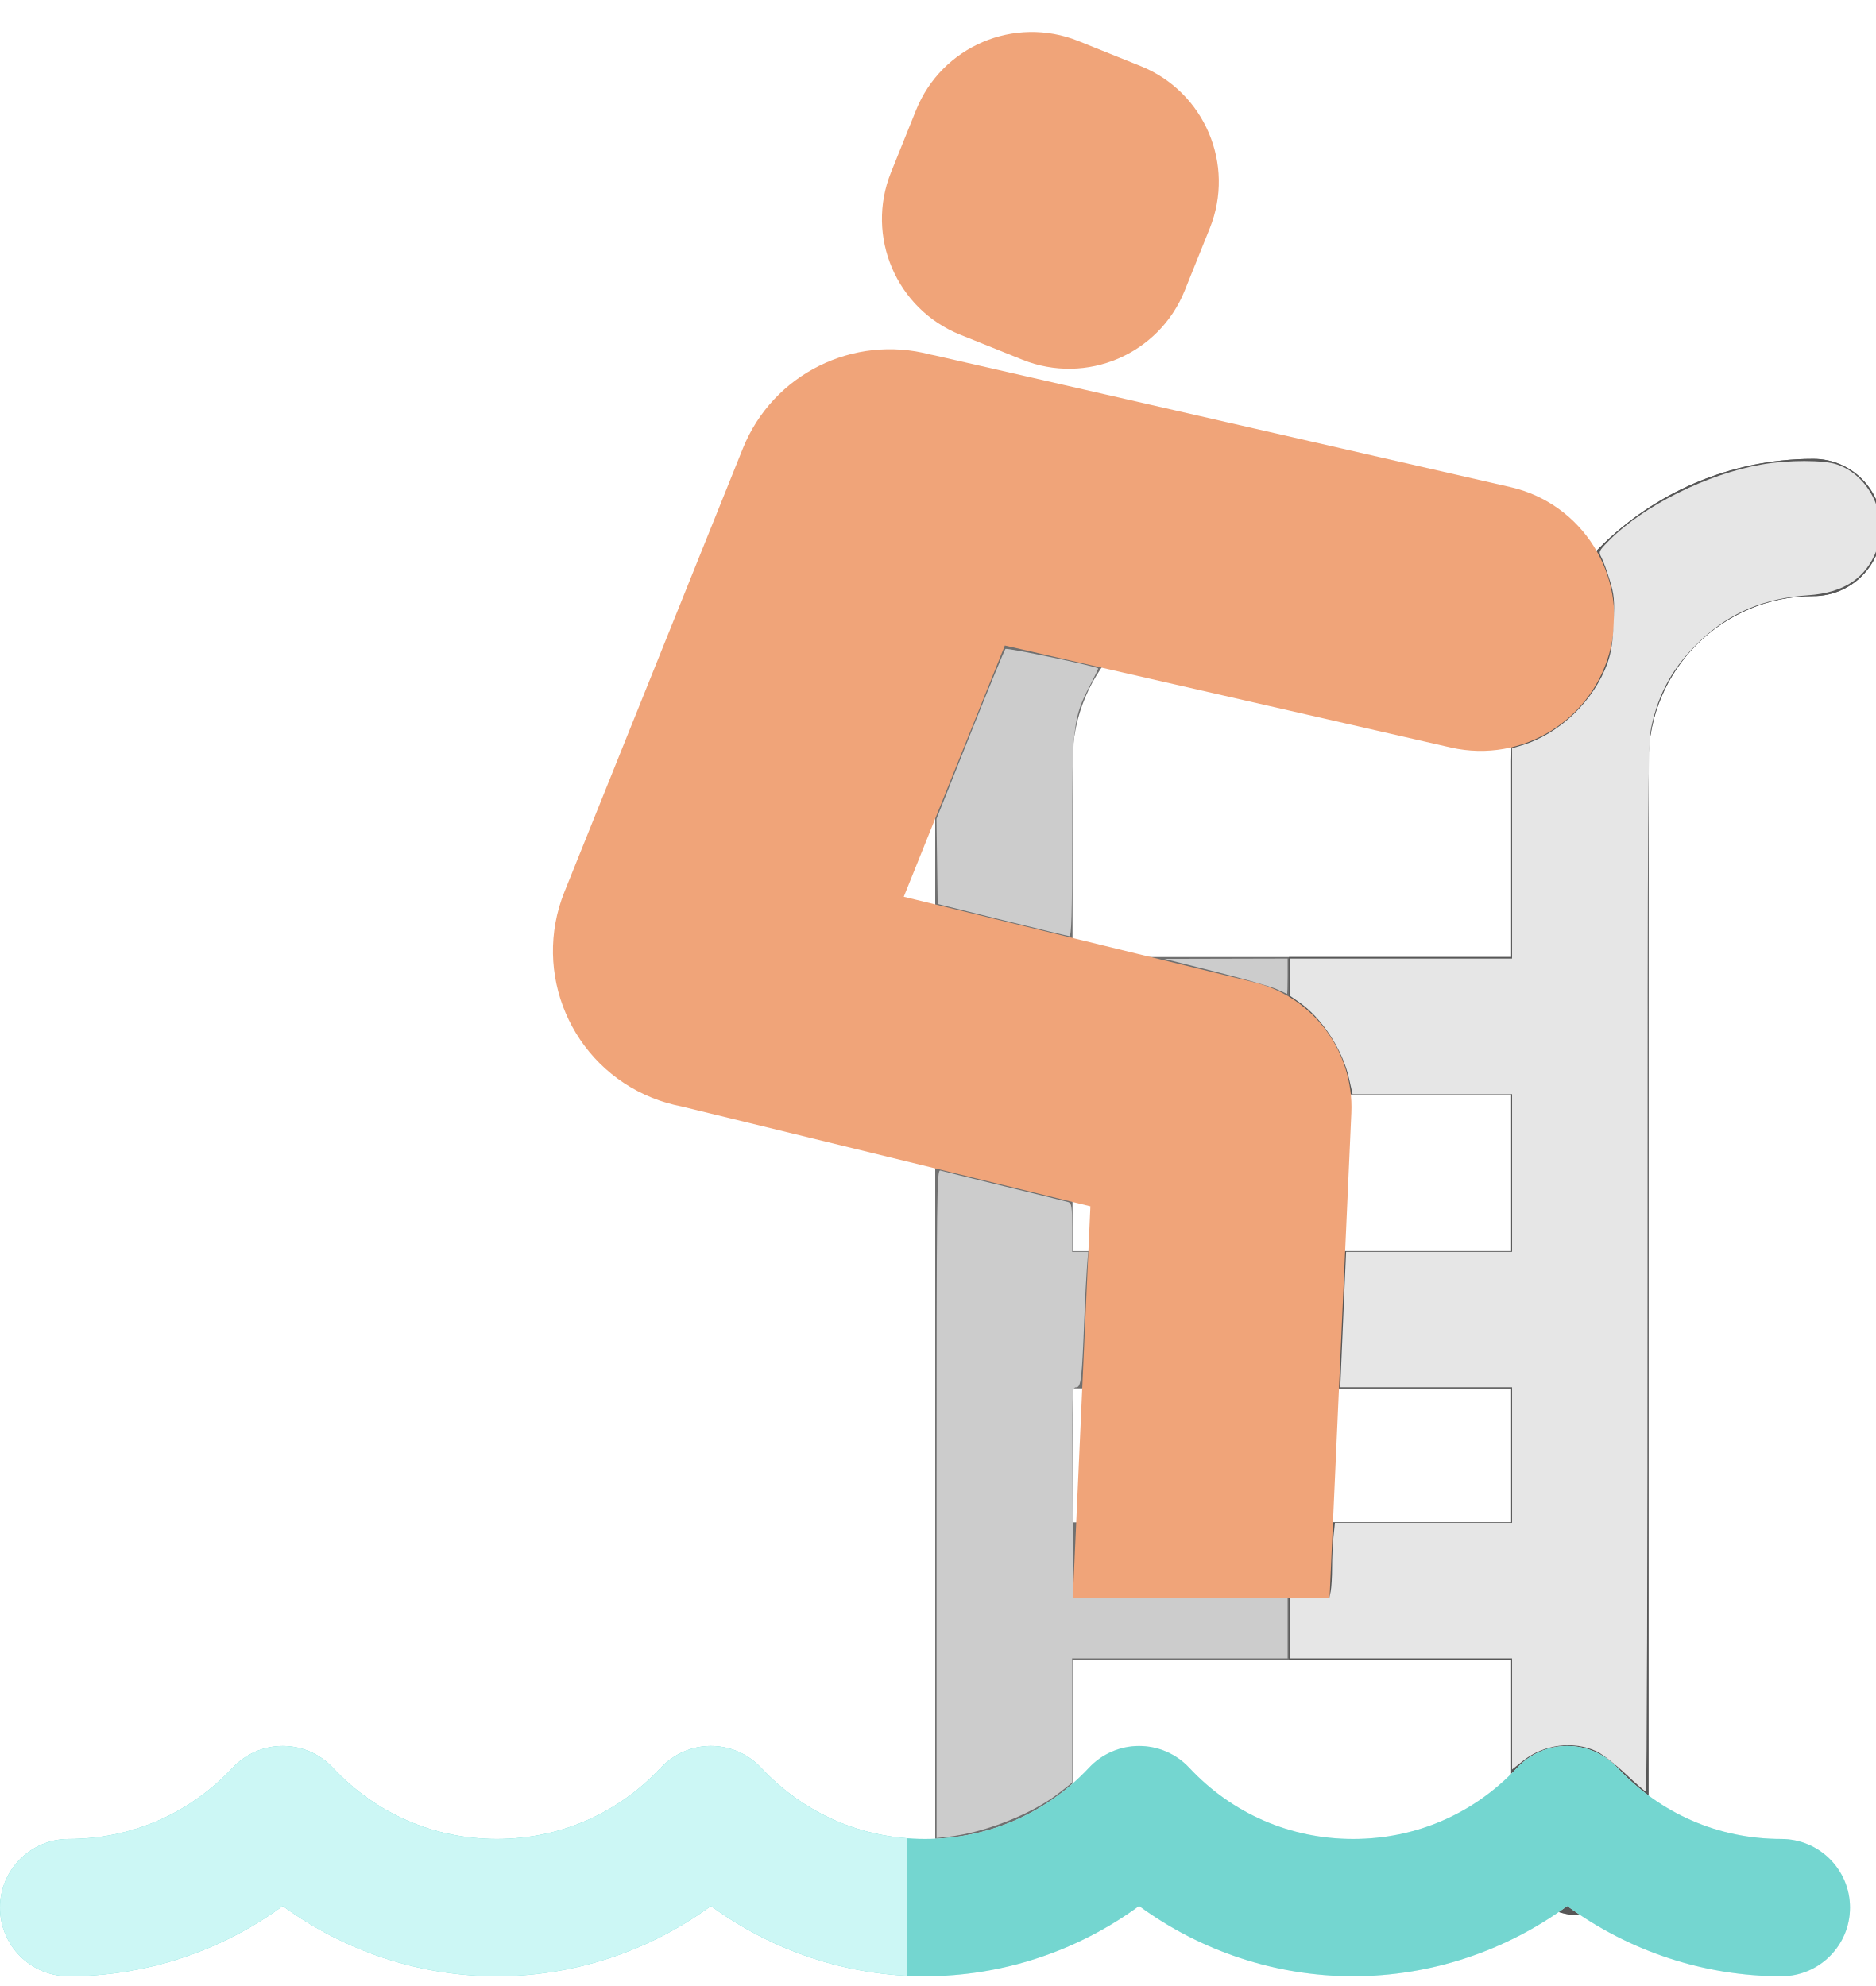
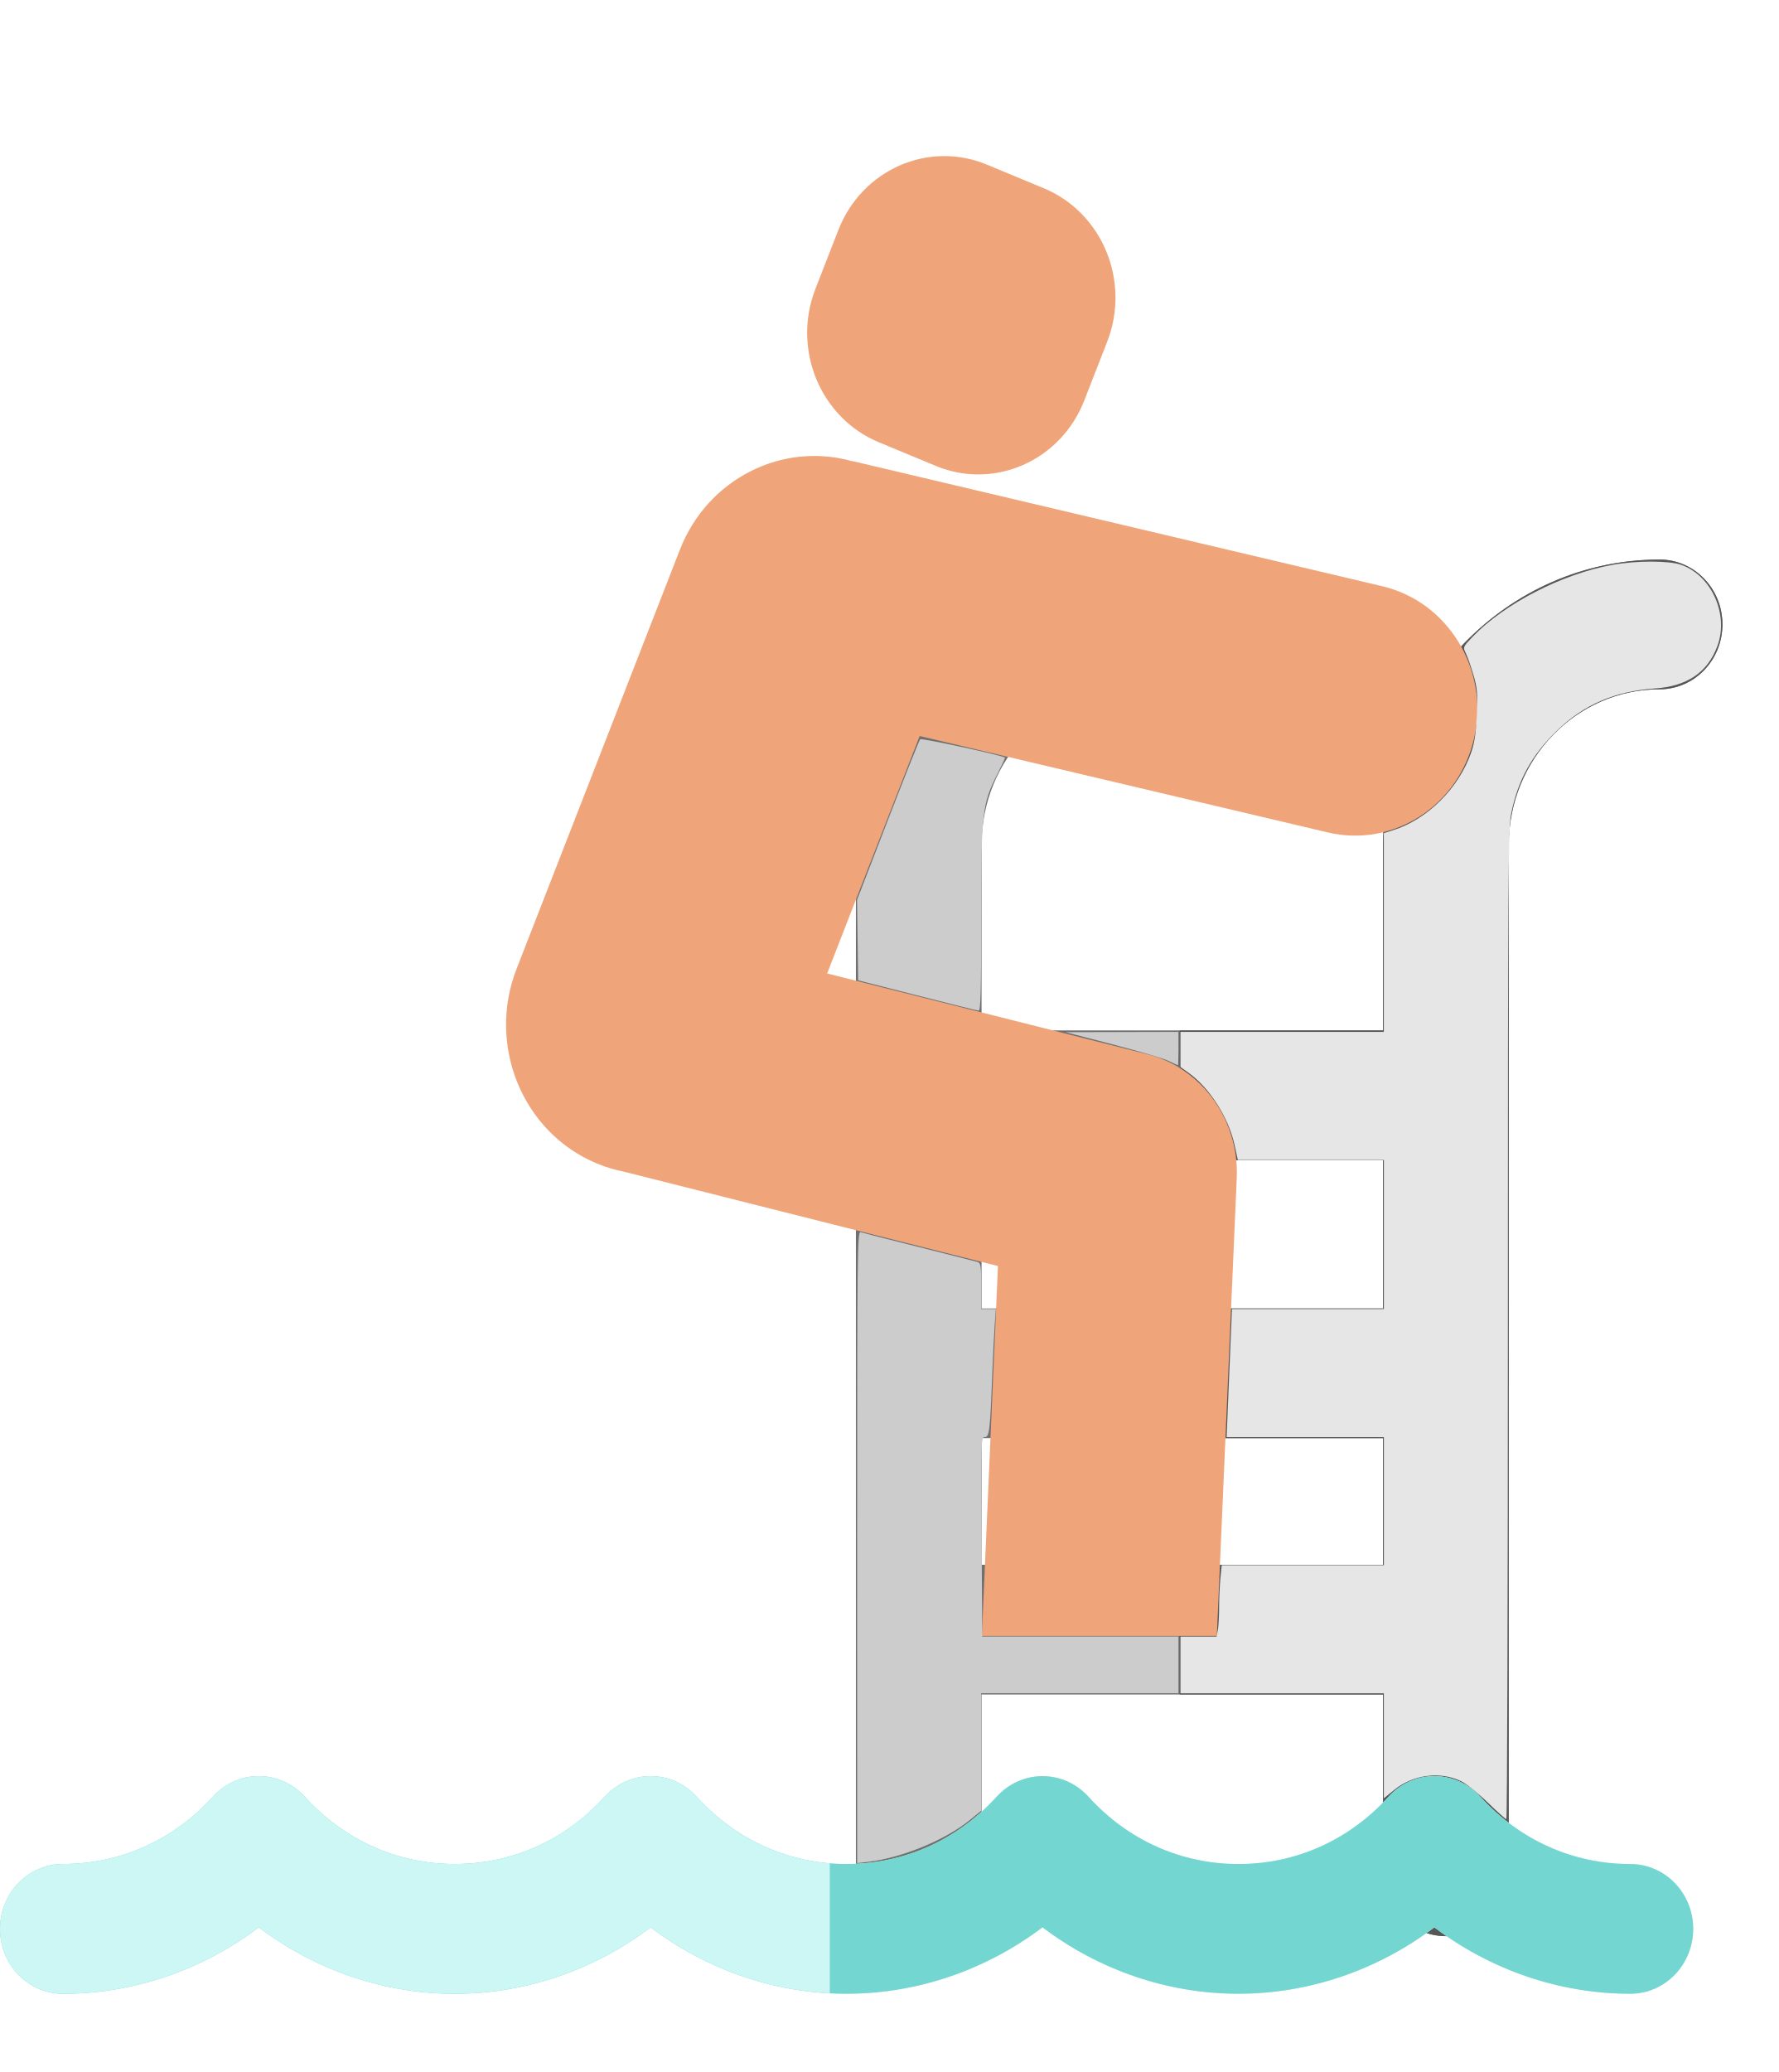
- <svg xmlns="http://www.w3.org/2000/svg" height="844.392" width="797.166" version="1.1" id="Capa_1" viewBox="0 0 510.19 540.414" xml:space="preserve">
+ <svg xmlns="http://www.w3.org/2000/svg" height="180.401" width="154.9" version="1.1" id="Capa_1" viewBox="0 0 99.136 115.458" xml:space="preserve">
  <defs id="defs19" />
-   <path style="fill:#f0a479" d="m 261.213,91.071 c -17.39,-6.996 -25.816,-26.765 -18.821,-44.154 l 6.814,-16.937 c 6.997,-17.39 26.764,-25.816 44.154,-18.821 l 16.937,6.814 c 17.391,6.997 25.818,26.764 18.822,44.154 l -6.814,16.938 c -6.996,17.389 -26.765,25.815 -44.155,18.82 z" id="path2" />
-   <path style="fill:#707070" d="m 493.327,124.856 c -45.324,0 -82.199,36.875 -82.199,82.2 v 53.362 h -119.35 v -53.362 c 0,-24.73 20.119,-44.85 44.849,-44.85 10.314,0 18.675,-8.361 18.675,-18.675 0,-10.314 -8.361,-18.675 -18.675,-18.675 -45.324,0 -82.199,36.875 -82.199,82.2 v 297.574 c 0,10.314 8.361,18.675 18.675,18.675 10.314,0 18.675,-8.361 18.675,-18.675 v -53.029 h 119.35 v 50.896 c 0,10.314 8.361,18.675 18.675,18.675 10.314,0 18.675,-8.361 18.675,-18.675 v -295.442 c 0,-24.73 20.119,-44.85 44.849,-44.85 10.314,0 18.675,-8.361 18.675,-18.675 0.001,-10.313 -8.361,-18.674 -18.675,-18.674 z m -82.2,172.912 v 42.684 h -119.35 v -42.684 z m -119.35,116.482 v -36.448 h 119.35 v 36.448 z" id="path4" />
-   <path style="fill:#575757" d="m 493.327,124.856 c -45.324,0 -82.199,36.875 -82.199,82.199 v 53.362 h -60.465 v 37.35 h 60.465 v 42.684 h -60.465 v 37.35 h 60.465 v 36.448 h -60.465 v 37.35 h 60.465 v 50.896 c 0,10.314 8.361,18.675 18.675,18.675 10.314,0 18.675,-8.361 18.675,-18.675 v -295.44 c 0,-24.73 20.119,-44.849 44.849,-44.849 10.314,0 18.675,-8.361 18.675,-18.675 0,-10.314 -8.361,-18.675 -18.675,-18.675 z" id="path6" />
-   <path style="fill:#f0a479" d="m 361.714,434.738 5.918,-131.87 c 0.19,-4.248 -0.39,-8.354 -1.611,-12.18 -3.548,-11.25 -12.714,-20.427 -25.008,-23.432 l -95.142,-23.243 27.501,-68.36 121.328,27.755 c 19.57,4.477 39.065,-7.759 43.542,-27.329 4.477,-19.57 -7.759,-39.063 -27.33,-43.54 l -156.548,-35.813 c -0.468,-0.107 -0.936,-0.197 -1.403,-0.284 -20.685,-5.443 -42.671,5.222 -50.863,25.581 l -48.548,120.676 c -8.877,22.069 1.816,47.155 23.883,56.031 2.642,1.062 5.329,1.838 8.025,2.353 l 111.187,27.165 -4.778,106.49" id="path8" />
-   <path style="fill:#ccf7f5" d="m 484.612,537.76 c -21.011,0 -41.466,-6.828 -58.243,-19.125 -16.775,12.298 -37.231,19.125 -58.241,19.125 -21.012,0 -41.465,-6.826 -58.241,-19.125 -16.776,12.298 -37.231,19.125 -58.241,19.125 -21.01,0 -41.466,-6.828 -58.243,-19.125 -16.776,12.298 -37.231,19.125 -58.241,19.125 -21.009,0 -41.466,-6.828 -58.241,-19.125 -16.776,12.298 -37.232,19.125 -58.241,19.125 -10.314,0 -18.675,-8.361 -18.675,-18.675 0,-10.314 8.361,-18.675 18.675,-18.675 17.074,0 32.913,-6.884 44.601,-19.383 3.531,-3.777 8.47,-5.92 13.642,-5.92 5.171,0 10.109,2.144 13.642,5.92 11.688,12.5 27.527,19.383 44.601,19.383 17.074,0 32.914,-6.884 44.6,-19.383 3.531,-3.777 8.471,-5.921 13.642,-5.921 5.171,0 10.109,2.144 13.642,5.92 11.688,12.5 27.527,19.383 44.601,19.383 17.074,0 32.913,-6.884 44.6,-19.383 3.532,-3.777 8.471,-5.921 13.642,-5.921 5.171,0 10.111,2.144 13.642,5.92 11.688,12.5 27.527,19.384 44.601,19.384 17.074,0 32.914,-6.884 44.6,-19.384 3.531,-3.777 8.47,-5.921 13.642,-5.921 5.17,0 10.111,2.144 13.642,5.92 11.688,12.5 27.528,19.384 44.602,19.384 10.314,0 18.675,8.361 18.675,18.675 -0.01,10.315 -8.371,18.677 -18.685,18.677 z" id="path10" />
-   <path style="fill:#74d6d0" d="m 484.612,537.76 c -21.011,0 -41.466,-6.828 -58.243,-19.125 -16.775,12.298 -37.231,19.125 -58.241,19.125 -21.012,0 -41.465,-6.826 -58.241,-19.125 -16.776,12.298 -37.231,19.125 -58.241,19.125 -21.01,0 -41.466,-6.828 -58.243,-19.125 -16.776,12.298 -37.231,19.125 -58.241,19.125 -21.009,0 -41.466,-6.828 -58.241,-19.125 -16.776,12.298 -37.232,19.125 -58.241,19.125 -10.314,0 -18.675,-8.361 -18.675,-18.675 0,-10.314 8.361,-18.675 18.675,-18.675 17.074,0 32.913,-6.884 44.601,-19.383 3.531,-3.777 8.47,-5.92 13.642,-5.92 5.171,0 10.109,2.144 13.642,5.92 11.688,12.5 27.527,19.383 44.601,19.383 17.074,0 32.914,-6.884 44.6,-19.383 3.531,-3.777 8.471,-5.921 13.642,-5.921 5.171,0 10.109,2.144 13.642,5.92 11.688,12.5 27.527,19.383 44.601,19.383 17.074,0 32.913,-6.884 44.6,-19.383 3.532,-3.777 8.471,-5.921 13.642,-5.921 5.171,0 10.111,2.144 13.642,5.92 11.688,12.5 27.527,19.384 44.601,19.384 17.074,0 32.914,-6.884 44.6,-19.384 3.531,-3.777 8.47,-5.921 13.642,-5.921 5.17,0 10.111,2.144 13.642,5.92 11.688,12.5 27.528,19.384 44.602,19.384 10.314,0 18.675,8.361 18.675,18.675 -0.01,10.315 -8.371,18.677 -18.685,18.677 z" id="path12" />
-   <path style="fill:#ccf7f5" d="m 246.666,500.213 c -15.158,-1.205 -29.08,-7.912 -39.622,-19.187 -3.531,-3.777 -8.471,-5.92 -13.642,-5.92 -5.171,0 -10.111,2.144 -13.642,5.921 -11.687,12.5 -27.526,19.384 -44.6,19.384 -17.074,0 -32.913,-6.884 -44.601,-19.384 -3.531,-3.777 -8.471,-5.92 -13.642,-5.92 -5.171,0 -10.109,2.144 -13.642,5.92 -11.688,12.5 -27.527,19.384 -44.601,19.384 -10.313,0 -18.674,8.361 -18.674,18.675 0,10.314 8.361,18.675 18.675,18.675 21.009,0 41.466,-6.828 58.241,-19.125 16.776,12.298 37.232,19.125 58.241,19.125 21.011,0 41.466,-6.828 58.241,-19.125 15.448,11.323 34.014,18.009 53.261,18.998 z" id="path14" />
-   <path style="fill:#cccccc;stroke-width:0.945" d="m 398.111,639.325 c 0,-134.965 0.084,-142.142 1.653,-141.651 0.909,0.284 13.129,3.303 27.155,6.708 14.026,3.405 26.246,6.418 27.155,6.695 1.443,0.439 1.653,1.816 1.653,10.829 v 10.326 h 3.404 3.404 l -0.546,7.32 c -0.3,4.026 -0.776,13.27 -1.057,20.543 -1.02,26.375 -1.412,29.752 -3.462,29.752 -1.793,0 -1.827,0.985 -1.553,44.864 l 0.281,44.864 45.573,4e-5 45.573,6e-5 v 12.751 12.751 h -45.809 -45.809 v 26.432 26.432 l -5.431,4.284 c -11.313,8.924 -31.622,16.972 -47.225,18.714 l -4.959,0.554 z" id="path1202" transform="scale(0.6400037)" />
-   <path style="fill:#cccccc;stroke-width:0.945" d="m 425.974,391.129 -27.391,-6.775 -0.256,-18.095 -0.256,-18.095 14.264,-35.711 c 7.845,-19.641 14.617,-36.077 15.048,-36.524 0.609,-0.631 38.445,7.293 39.404,8.252 0.121,0.121 -1.458,3.424 -3.509,7.339 -7.104,13.558 -7.537,17.272 -7.544,64.796 -0.005,32.858 -0.259,41.772 -1.187,41.691 -0.649,-0.057 -13.506,-3.152 -28.571,-6.879 z" id="path1204" transform="scale(0.6400037)" />
-   <path style="fill:#e6e6e6;stroke-width:0.945" d="m 690.982,754.194 c -4.376,-4.128 -9.901,-8.422 -12.279,-9.543 -9.769,-4.607 -22.4,-3.027 -31.16,3.898 l -4.804,3.797 v -23.635 -23.635 h -47.225 -47.225 v -12.751 -12.751 h 8.383 8.383 l 0.59,-2.952 c 0.325,-1.623 0.59,-6.236 0.59,-10.251 0,-4.015 0.273,-9.912 0.607,-13.105 l 0.607,-5.806 h 37.646 37.646 v -28.808 -28.808 h -36.51 -36.51 l 0.625,-14.876 c 0.344,-8.182 0.9,-21.145 1.236,-28.808 l 0.612,-13.932 h 35.274 35.274 V 498.701 465.171 H 608.839 574.939 l -1.512,-6.696 c -2.784,-12.326 -11.57,-25.716 -21.299,-32.458 l -3.84,-2.661 v -7.9 -7.9 h 47.225 47.225 v -44.715 -44.715 l 4.014,-1.2 c 16.173,-4.836 30.887,-18.996 36.632,-35.252 1.504,-4.255 2.209,-8.921 2.553,-16.904 0.413,-9.567 0.198,-11.942 -1.625,-17.946 -1.156,-3.806 -2.733,-8.141 -3.505,-9.634 -1.379,-2.667 -1.325,-2.795 3.108,-7.295 14.681,-14.905 41.753,-28.397 65.081,-32.433 11.188,-1.936 26.194,-1.931 31.893,0.011 14.047,4.786 22.151,22.293 16.836,36.368 -4.517,11.961 -14,18.23 -29.104,19.241 -18.6,1.245 -33.029,7.284 -45.552,19.065 -11.689,10.996 -18.093,22.283 -21.212,37.383 -1.349,6.529 -1.502,30.036 -1.502,229.745 0,122.36 -0.319,222.461 -0.708,222.448 -0.39,-0.013 -4.288,-3.401 -8.664,-7.529 z" id="path1206" transform="scale(0.6400037)" />
-   <path style="fill:#cccccc;stroke-width:0.945" d="m 542.621,420.544 c -2.338,-1.081 -14.026,-4.416 -25.974,-7.411 l -21.724,-5.446 26.21,-0.065 26.21,-0.065 v 7.556 c 0,4.156 -0.106,7.52 -0.236,7.476 -0.13,-0.044 -2.149,-0.964 -4.486,-2.045 z" id="path1208" transform="scale(0.6400037)" />
+   <path style="fill:#f0a479;stroke-width:0.191" d="M 48.977,24.641 C 45.717,23.287 44.137,19.461 45.449,16.095 l 1.278,-3.278 c 1.312,-3.366 5.018,-4.997 8.279,-3.643 l 3.176,1.319 c 3.261,1.354 4.841,5.18 3.529,8.546 l -1.278,3.278 c -1.312,3.366 -5.018,4.997 -8.279,3.643 z" id="path2" />
+   <path style="fill:#707070;stroke-width:0.191" d="m 92.499,31.181 c -8.498,0 -15.412,7.137 -15.412,15.91 V 57.419 H 54.708 V 47.09 c 0,-4.787 3.772,-8.681 8.409,-8.681 1.934,0 3.502,-1.618 3.502,-3.615 0,-1.996 -1.568,-3.615 -3.502,-3.615 -8.498,0 -15.412,7.137 -15.412,15.91 v 57.596 c 0,1.996 1.568,3.615 3.502,3.615 1.934,0 3.502,-1.618 3.502,-3.615 V 94.422 H 77.087 v 9.851 c 0,1.996 1.568,3.615 3.502,3.615 1.934,0 3.502,-1.618 3.502,-3.615 V 47.09 c 0,-4.787 3.772,-8.681 8.409,-8.681 1.934,0 3.502,-1.618 3.502,-3.615 1.87e-4,-1.996 -1.568,-3.614 -3.502,-3.614 z m -15.413,33.467 v 8.262 H 54.708 v -8.262 z M 54.708,87.193 v -7.055 h 22.378 v 7.055 z" id="path4" />
+   <path style="fill:#575757;stroke-width:0.191" d="m 92.499,31.181 c -8.498,0 -15.412,7.137 -15.412,15.91 V 57.419 H 65.749 v 7.229 h 11.337 v 8.262 H 65.749 v 7.229 h 11.337 v 7.055 H 65.749 v 7.229 h 11.337 v 9.851 c 0,1.996 1.568,3.615 3.502,3.615 1.934,0 3.502,-1.618 3.502,-3.615 V 47.09 c 0,-4.787 3.772,-8.681 8.409,-8.681 1.934,0 3.502,-1.618 3.502,-3.615 0,-1.996 -1.568,-3.615 -3.502,-3.615 z" id="path6" />
+   <path style="fill:#f0a479;stroke-width:0.191" d="m 67.822,91.159 1.11,-25.524 c 0.036,-0.822 -0.073,-1.617 -0.302,-2.357 -0.665,-2.177 -2.384,-3.954 -4.689,-4.535 l -17.839,-4.499 5.156,-13.231 22.749,5.372 c 3.669,0.867 7.325,-1.502 8.164,-5.29 0.839,-3.788 -1.455,-7.561 -5.124,-8.427 l -29.353,-6.932 c -0.088,-0.021 -0.176,-0.038 -0.263,-0.055 -3.878,-1.053 -8.001,1.011 -9.537,4.951 l -9.103,23.357 c -1.664,4.271 0.341,9.127 4.478,10.845 0.495,0.206 0.999,0.356 1.505,0.455 l 20.848,5.258 -0.896,20.611" id="path8" />
+   <path style="fill:#ccf7f5;stroke-width:0.191" d="m 90.865,111.099 c -3.94,0 -7.775,-1.322 -10.921,-3.702 -3.145,2.38 -6.981,3.702 -10.92,3.702 -3.94,0 -7.775,-1.321 -10.92,-3.702 -3.146,2.38 -6.981,3.702 -10.92,3.702 -3.939,0 -7.775,-1.322 -10.921,-3.702 -3.146,2.38 -6.981,3.702 -10.92,3.702 -3.939,0 -7.775,-1.322 -10.92,-3.702 -3.146,2.38 -6.981,3.702 -10.92,3.702 -1.934,0 -3.502,-1.618 -3.502,-3.615 0,-1.996 1.568,-3.615 3.502,-3.615 3.201,0 6.171,-1.332 8.363,-3.752 0.662,-0.731 1.588,-1.146 2.558,-1.146 0.97,0 1.895,0.415 2.558,1.146 2.192,2.419 5.161,3.752 8.363,3.752 3.201,0 6.171,-1.332 8.363,-3.752 0.662,-0.731 1.588,-1.146 2.558,-1.146 0.97,0 1.895,0.415 2.558,1.146 2.192,2.419 5.161,3.752 8.363,3.752 3.201,0 6.171,-1.332 8.363,-3.752 0.662,-0.731 1.588,-1.146 2.558,-1.146 0.97,0 1.896,0.415 2.558,1.146 2.192,2.419 5.161,3.752 8.363,3.752 3.201,0 6.171,-1.332 8.363,-3.752 0.662,-0.731 1.588,-1.146 2.558,-1.146 0.969,0 1.896,0.415 2.558,1.146 2.192,2.419 5.162,3.752 8.363,3.752 1.934,0 3.502,1.618 3.502,3.615 -0.002,1.996 -1.57,3.615 -3.503,3.615 z" id="path10" />
+   <path style="fill:#74d6d0;stroke-width:0.191" d="m 90.865,111.099 c -3.94,0 -7.775,-1.322 -10.921,-3.702 -3.145,2.38 -6.981,3.702 -10.92,3.702 -3.94,0 -7.775,-1.321 -10.92,-3.702 -3.146,2.38 -6.981,3.702 -10.92,3.702 -3.939,0 -7.775,-1.322 -10.921,-3.702 -3.146,2.38 -6.981,3.702 -10.92,3.702 -3.939,0 -7.775,-1.322 -10.92,-3.702 -3.146,2.38 -6.981,3.702 -10.92,3.702 -1.934,0 -3.502,-1.618 -3.502,-3.615 0,-1.996 1.568,-3.615 3.502,-3.615 3.201,0 6.171,-1.332 8.363,-3.752 0.662,-0.731 1.588,-1.146 2.558,-1.146 0.97,0 1.895,0.415 2.558,1.146 2.192,2.419 5.161,3.752 8.363,3.752 3.201,0 6.171,-1.332 8.363,-3.752 0.662,-0.731 1.588,-1.146 2.558,-1.146 0.97,0 1.895,0.415 2.558,1.146 2.192,2.419 5.161,3.752 8.363,3.752 3.201,0 6.171,-1.332 8.363,-3.752 0.662,-0.731 1.588,-1.146 2.558,-1.146 0.97,0 1.896,0.415 2.558,1.146 2.192,2.419 5.161,3.752 8.363,3.752 3.201,0 6.171,-1.332 8.363,-3.752 0.662,-0.731 1.588,-1.146 2.558,-1.146 0.969,0 1.896,0.415 2.558,1.146 2.192,2.419 5.162,3.752 8.363,3.752 1.934,0 3.502,1.618 3.502,3.615 -0.002,1.996 -1.57,3.615 -3.503,3.615 z" id="path12" />
+   <path style="fill:#ccf7f5;stroke-width:0.191" d="m 46.25,103.831 c -2.842,-0.233 -5.453,-1.531 -7.429,-3.714 -0.662,-0.731 -1.588,-1.146 -2.558,-1.146 -0.97,0 -1.896,0.415 -2.558,1.146 -2.191,2.419 -5.161,3.752 -8.363,3.752 -3.201,0 -6.171,-1.332 -8.363,-3.752 -0.662,-0.731 -1.588,-1.146 -2.558,-1.146 -0.97,0 -1.895,0.415 -2.558,1.146 -2.192,2.419 -5.161,3.752 -8.363,3.752 C 1.568,103.87 0,105.488 0,107.484 c 0,1.996 1.568,3.615 3.502,3.615 3.939,0 7.775,-1.322 10.92,-3.702 3.146,2.38 6.981,3.702 10.92,3.702 3.94,0 7.775,-1.322 10.92,-3.702 2.897,2.192 6.378,3.486 9.986,3.677 z" id="path14" />
+   <path style="fill:#cccccc;stroke-width:0.115" d="m 47.774,86.21 c 0,-16.719 0.01,-17.608 0.198,-17.547 0.109,0.035 1.575,0.409 3.259,0.831 1.683,0.422 3.149,0.795 3.259,0.829 0.173,0.054 0.198,0.225 0.198,1.341 v 1.279 h 0.408 0.408 l -0.065,0.907 c -0.036,0.499 -0.093,1.644 -0.127,2.545 -0.122,3.267 -0.169,3.685 -0.415,3.685 -0.215,0 -0.219,0.122 -0.186,5.557 l 0.034,5.557 5.469,4e-6 5.469,7e-6 v 1.579 1.579 h -5.497 -5.497 v 3.274 3.274 l -0.652,0.531 c -1.358,1.105 -3.795,2.102 -5.667,2.318 l -0.595,0.069 z" id="path1202" />
+   <path style="fill:#cccccc;stroke-width:0.115" d="M 51.117,55.465 47.83,54.626 47.8,52.384 47.769,50.143 49.48,45.719 c 0.941,-2.433 1.754,-4.469 1.806,-4.524 0.073,-0.078 4.613,0.903 4.728,1.022 0.015,0.015 -0.175,0.424 -0.421,0.909 -0.853,1.679 -0.904,2.139 -0.905,8.027 -6e-4,4.07 -0.031,5.174 -0.142,5.164 -0.078,-0.007 -1.621,-0.39 -3.429,-0.852 z" id="path1204" />
+   <path style="fill:#e6e6e6;stroke-width:0.115" d="M 82.918,100.439 C 82.393,99.928 81.73,99.396 81.445,99.257 80.273,98.686 78.757,98.882 77.706,99.74 l -0.576,0.47 v -2.928 -2.928 H 71.462 65.795 V 92.775 91.196 h 1.006 1.006 l 0.071,-0.366 c 0.039,-0.201 0.071,-0.773 0.071,-1.27 0,-0.497 0.033,-1.228 0.073,-1.623 l 0.073,-0.719 h 4.518 4.518 V 83.649 80.081 h -4.381 -4.381 l 0.075,-1.843 c 0.041,-1.014 0.108,-2.619 0.148,-3.568 l 0.073,-1.726 h 4.233 4.233 V 68.79 64.637 H 73.061 68.993 L 68.812,63.807 C 68.478,62.281 67.423,60.622 66.256,59.787 L 65.795,59.457 V 58.479 57.5 h 5.667 5.667 v -5.539 -5.539 l 0.482,-0.149 c 1.941,-0.599 3.706,-2.353 4.396,-4.367 0.18,-0.527 0.265,-1.105 0.306,-2.094 0.05,-1.185 0.024,-1.479 -0.195,-2.223 -0.139,-0.471 -0.328,-1.008 -0.421,-1.193 -0.165,-0.33 -0.159,-0.346 0.373,-0.904 1.762,-1.846 5.01,-3.518 7.81,-4.018 1.343,-0.24 3.143,-0.239 3.827,0.001 1.686,0.593 2.658,2.762 2.02,4.505 -0.542,1.482 -1.68,2.258 -3.492,2.383 -2.232,0.154 -3.963,0.902 -5.466,2.362 -1.403,1.362 -2.171,2.76 -2.546,4.631 -0.162,0.809 -0.18,3.721 -0.18,28.459 0,15.157 -0.038,27.557 -0.085,27.555 -0.047,-0.002 -0.515,-0.421 -1.04,-0.933 z" id="path1206" />
+   <path style="fill:#cccccc;stroke-width:0.115" d="m 65.115,59.109 c -0.281,-0.134 -1.683,-0.547 -3.117,-0.918 l -2.607,-0.675 3.145,-0.008 3.145,-0.008 v 0.936 c 0,0.515 -0.013,0.932 -0.028,0.926 -0.016,-0.005 -0.258,-0.119 -0.538,-0.253 z" id="path1208" />
</svg>
